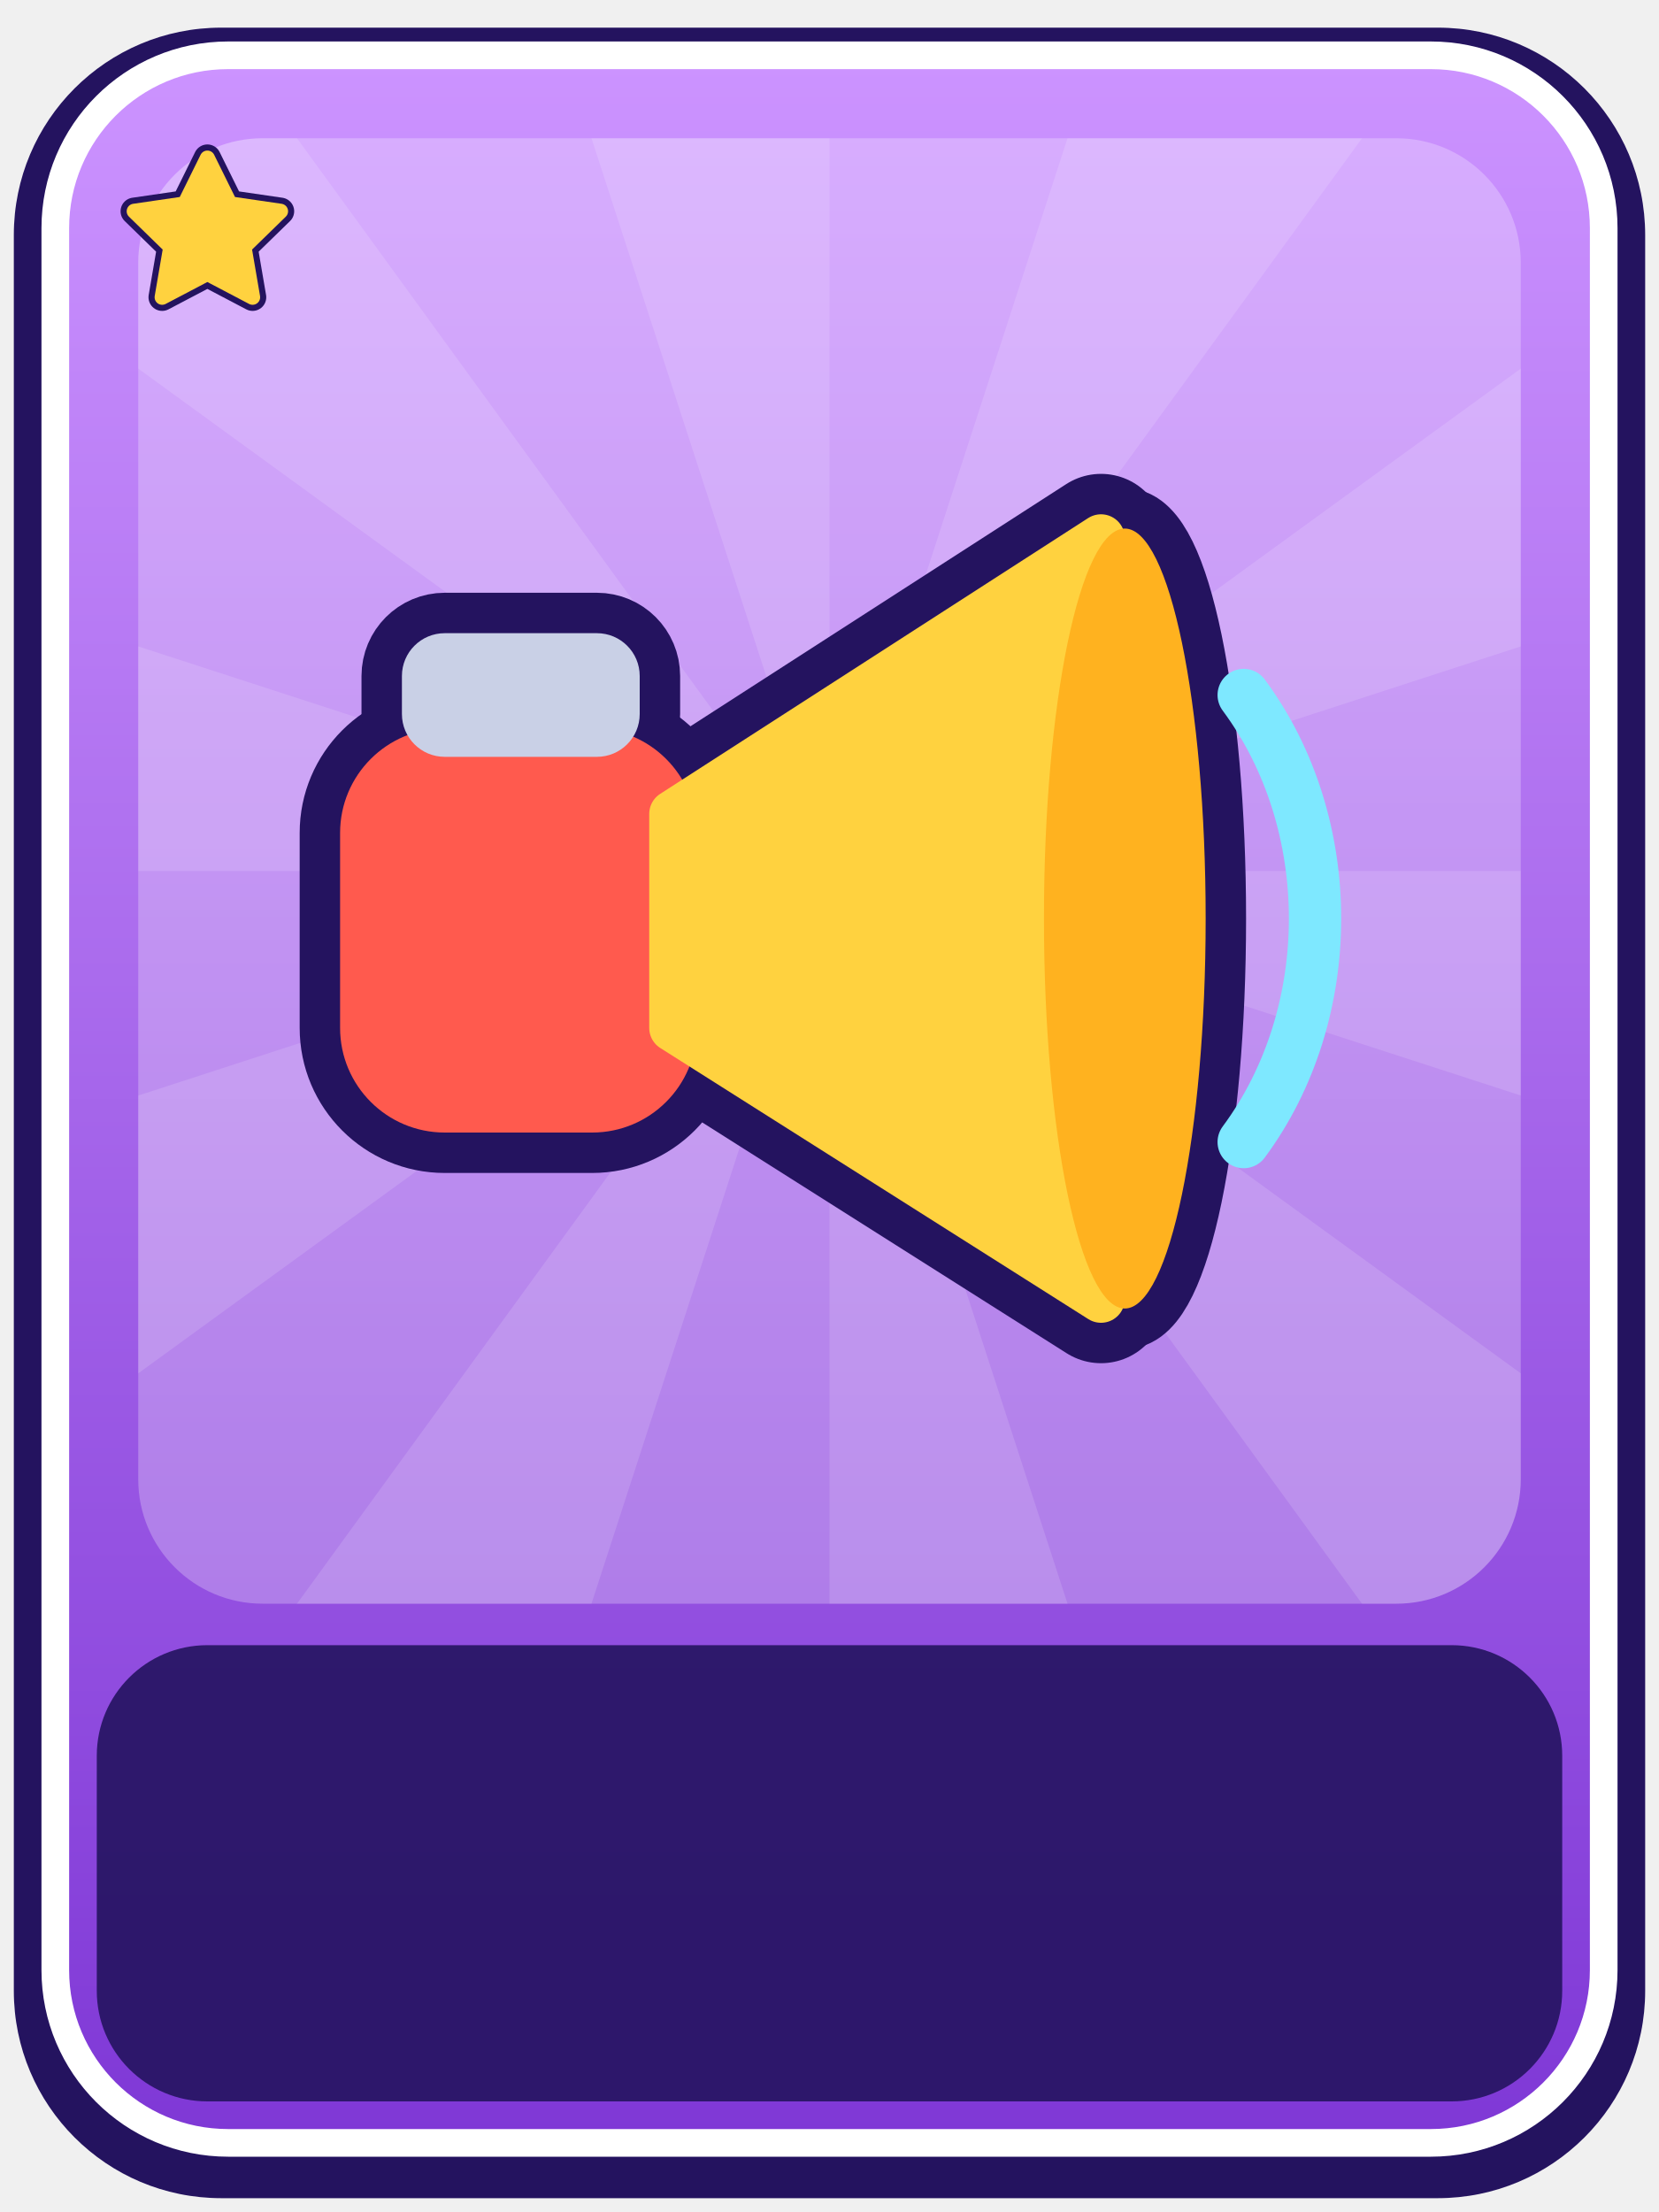
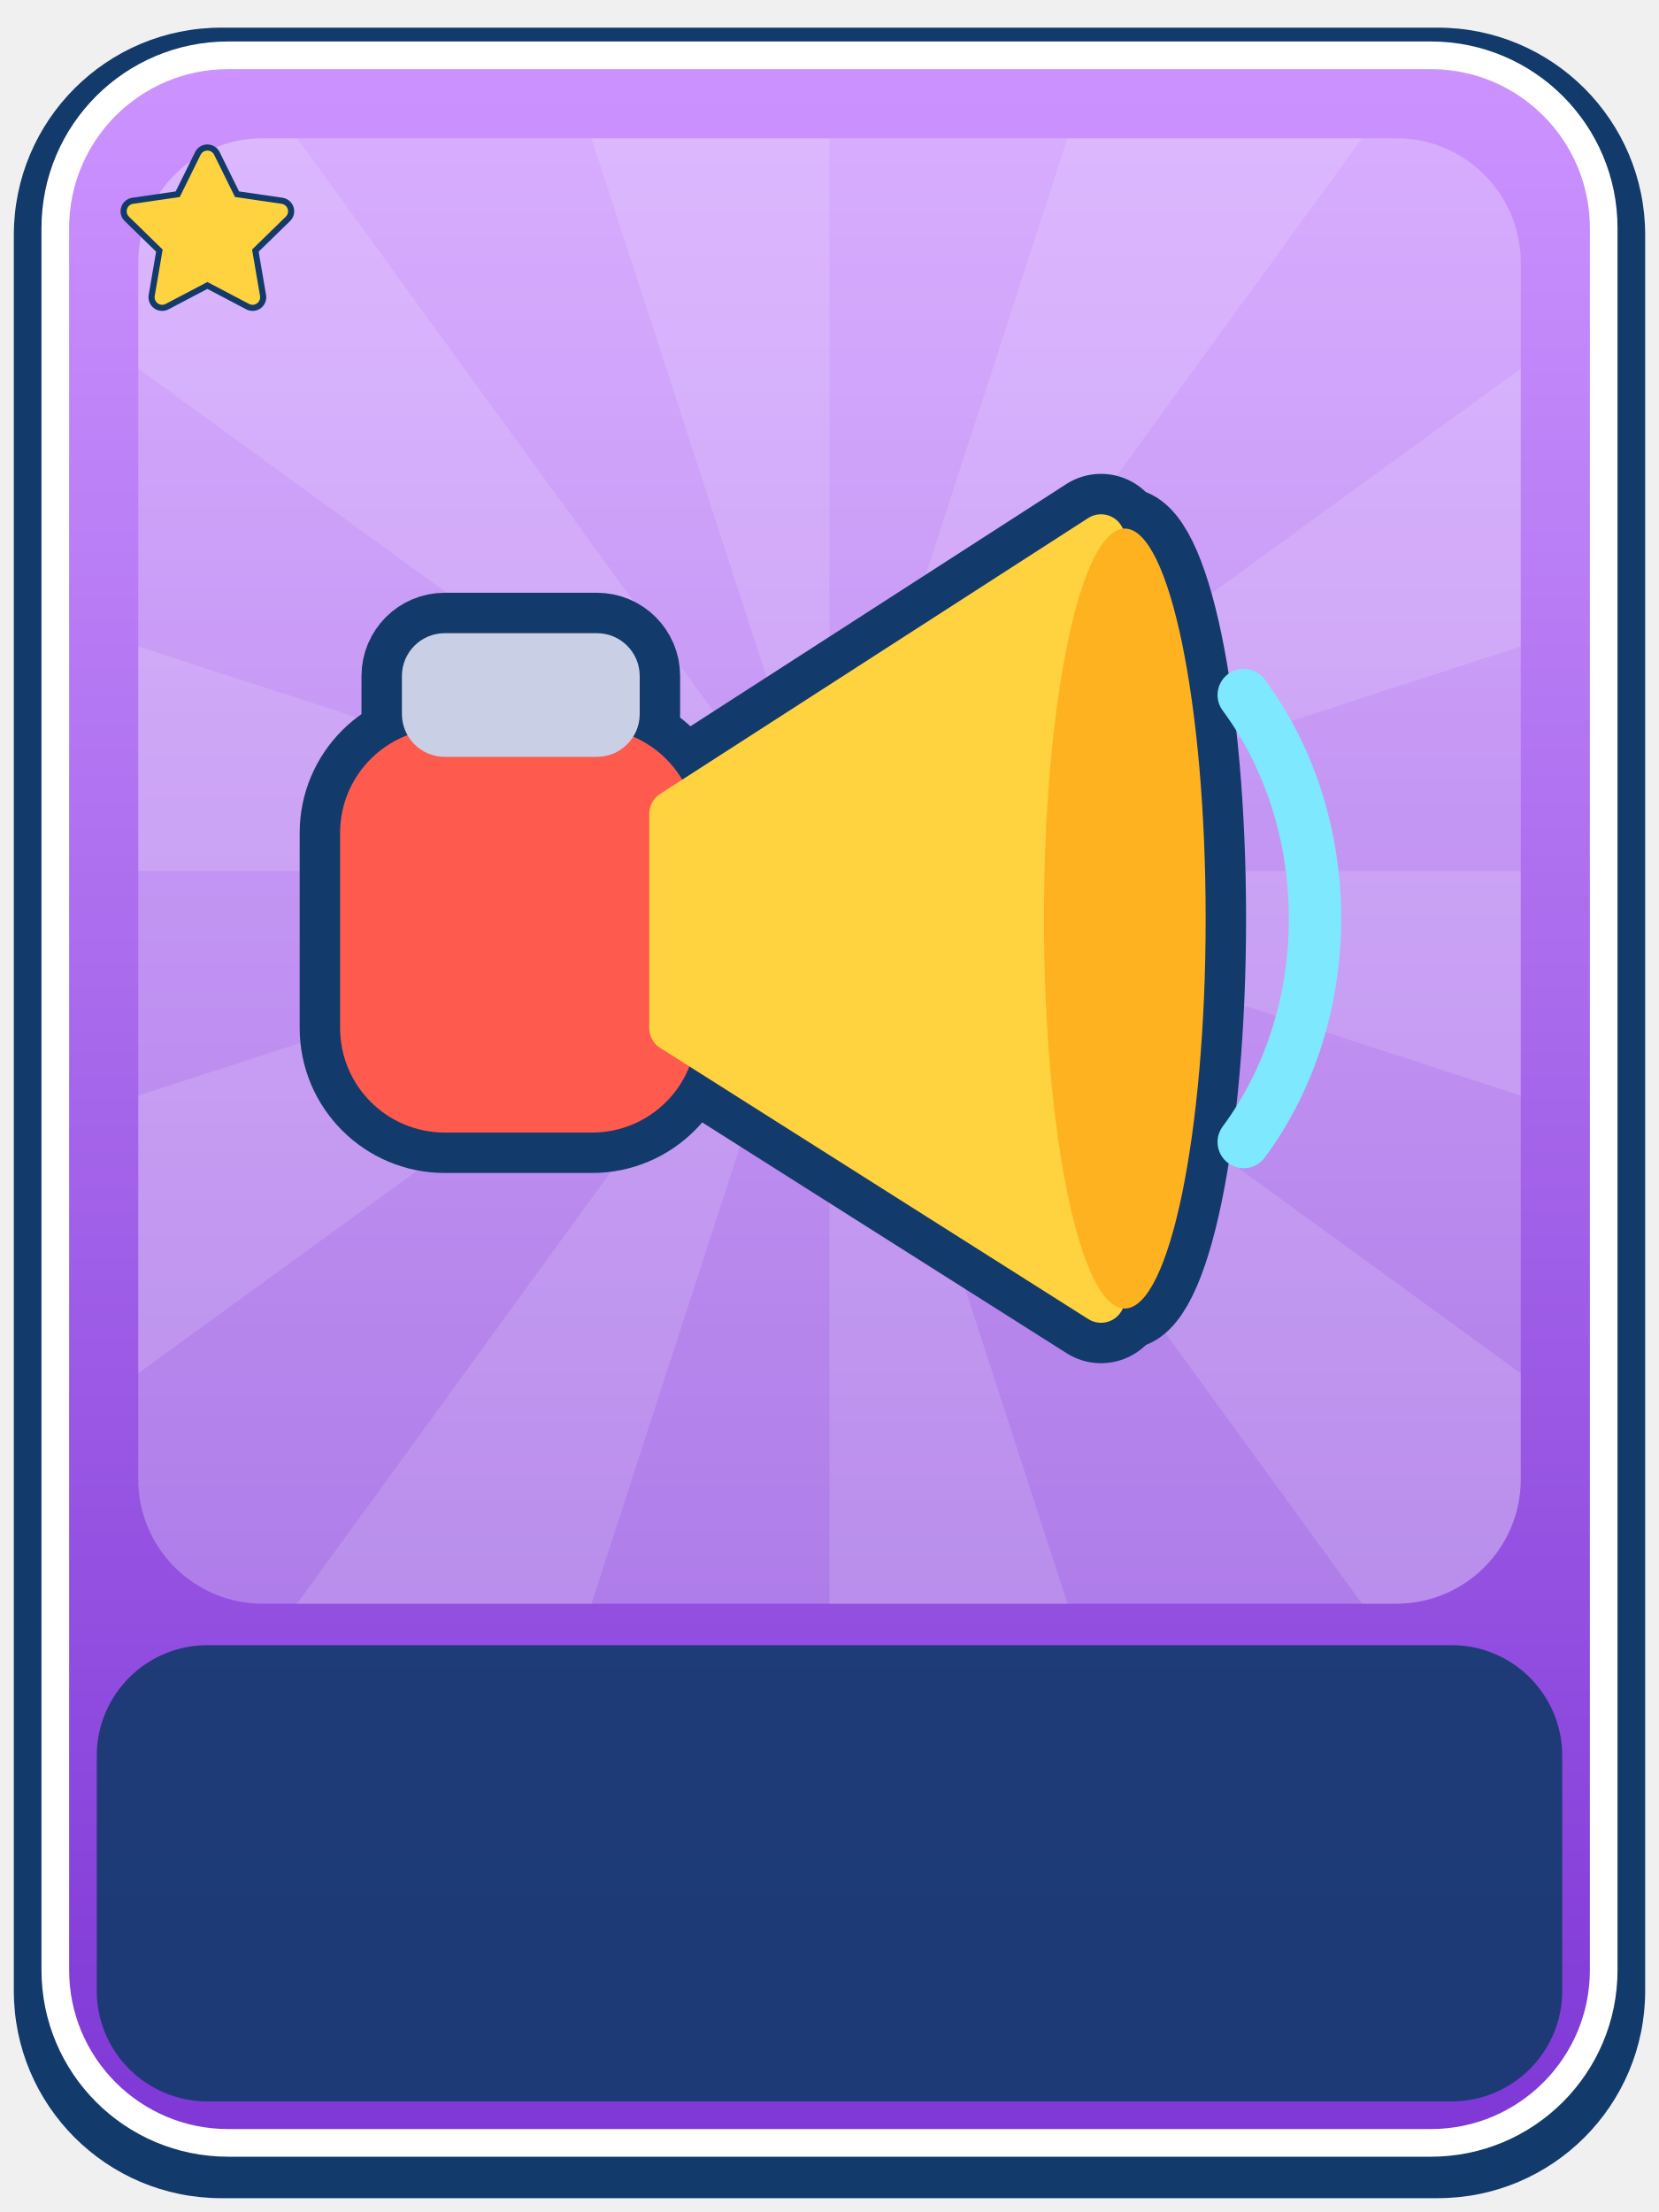
<svg xmlns="http://www.w3.org/2000/svg" width="240" height="320" viewBox="0 0 240 320">
  <defs>
    <linearGradient id="g" x1="0" y1="0" x2="0" y2="1">
      <stop offset="0" stop-color="#cc93ff" />
      <stop offset="1" stop-color="#7f38d6" />
    </linearGradient>
    <clipPath id="p">
      <rect x="20" y="20" width="200" height="212" rx="18" />
    </clipPath>
  </defs>
-   <rect x="2" y="4" width="236" height="314" rx="30" fill="#24135f" />
+   <rect x="2" y="4" width="236" height="314" rx="30" fill="#123a6b" />
  <rect x="8" y="8" width="224" height="302" rx="25" fill="url(#g)" stroke="#ffffff" stroke-width="4" />
  <rect x="20" y="20" width="200" height="212" rx="18" fill="#ffffff" opacity="0.26" />
  <g clip-path="url(#p)">
    <polygon points="120,126 310.0,126.0 300.7,184.7" fill="#ffffff" opacity="0.13" />
    <polygon points="120,126 273.7,237.7 231.7,279.7" fill="#ffffff" opacity="0.13" />
    <polygon points="120,126 178.7,306.7 120.0,316.0" fill="#ffffff" opacity="0.13" />
    <polygon points="120,126 61.3,306.7 8.3,279.7" fill="#ffffff" opacity="0.13" />
    <polygon points="120,126 -33.7,237.7 -60.7,184.7" fill="#ffffff" opacity="0.13" />
    <polygon points="120,126 -70.0,126.0 -60.7,67.3" fill="#ffffff" opacity="0.13" />
    <polygon points="120,126 -33.7,14.3 8.3,-27.7" fill="#ffffff" opacity="0.13" />
    <polygon points="120,126 61.3,-54.7 120.0,-64.0" fill="#ffffff" opacity="0.13" />
    <polygon points="120,126 178.7,-54.7 231.7,-27.7" fill="#ffffff" opacity="0.13" />
    <polygon points="120,126 273.7,14.3 300.7,67.3" fill="#ffffff" opacity="0.13" />
  </g>
  <g transform="translate(32 40) scale(0.344)">
-     <rect x="50" y="190" width="150" height="170" rx="44" fill="#24135f" stroke="#24135f" stroke-width="34" stroke-linejoin="round" stroke-linecap="round" />
-     <rect x="76" y="150" width="100" height="52" rx="18" fill="#24135f" stroke="#24135f" stroke-width="34" stroke-linejoin="round" stroke-linecap="round" />
-     <polygon points="190,226 370,110 370,430 190,316" fill="#24135f" stroke="#24135f" stroke-width="54" stroke-linejoin="round" stroke-linecap="round" />
-     <ellipse cx="380" cy="270" rx="34" ry="164" fill="#24135f" stroke="#24135f" stroke-width="34" stroke-linejoin="round" stroke-linecap="round" />
+     <rect x="50" y="190" width="150" height="170" rx="44" fill="#123a6b" stroke="#123a6b" stroke-width="34" stroke-linejoin="round" stroke-linecap="round" />
+     <rect x="76" y="150" width="100" height="52" rx="18" fill="#123a6b" stroke="#123a6b" stroke-width="34" stroke-linejoin="round" stroke-linecap="round" />
+     <polygon points="190,226 370,110 370,430 190,316" fill="#123a6b" stroke="#123a6b" stroke-width="54" stroke-linejoin="round" stroke-linecap="round" />
+     <ellipse cx="380" cy="270" rx="34" ry="164" fill="#123a6b" stroke="#123a6b" stroke-width="34" stroke-linejoin="round" stroke-linecap="round" />
    <rect x="50" y="190" width="150" height="170" rx="44" fill="#ff5a4e" />
    <rect x="76" y="150" width="100" height="52" rx="18" fill="#c9d0e6" />
    <polygon points="190,226 370,110 370,430 190,316" fill="#ffd23f" stroke="#ffd23f" stroke-width="20" stroke-linejoin="round" stroke-linecap="round" />
    <ellipse cx="380" cy="270" rx="34" ry="164" fill="#ffb21f" />
    <path d="M430 176 C470 230 470 310 430 364" fill="none" stroke="#7ee8ff" stroke-width="22" stroke-linejoin="round" stroke-linecap="round" />
  </g>
-   <rect x="14" y="238" width="212" height="66" rx="16" fill="#24135f" opacity="0.9" />
+   <rect x="14" y="238" width="212" height="66" rx="16" fill="#123a6b" opacity="0.9" />
  <g transform="translate(30 34) scale(0.052)">
-     <polygon points="0.0,-214.0 62.9,-86.6 203.5,-66.1 101.8,33.1 125.8,173.1 0.0,107.0 -125.8,173.1 -101.8,33.1 -203.5,-66.1 -62.9,-86.6" fill="#24135f" stroke="#24135f" stroke-width="76" stroke-linejoin="round" stroke-linecap="round" />
+     <polygon points="0.0,-214.0 62.9,-86.6 203.5,-66.1 101.8,33.1 125.8,173.1 0.0,107.0 -125.8,173.1 -101.8,33.1 -203.5,-66.1 -62.9,-86.6" fill="#123a6b" stroke="#123a6b" stroke-width="76" stroke-linejoin="round" stroke-linecap="round" />
    <polygon points="0.0,-214.0 62.9,-86.6 203.5,-66.1 101.8,33.1 125.8,173.1 0.0,107.0 -125.8,173.1 -101.8,33.1 -203.5,-66.1 -62.9,-86.6" fill="#ffd23f" stroke="#ffd23f" stroke-width="42" stroke-linejoin="round" stroke-linecap="round" />
  </g>
</svg>
